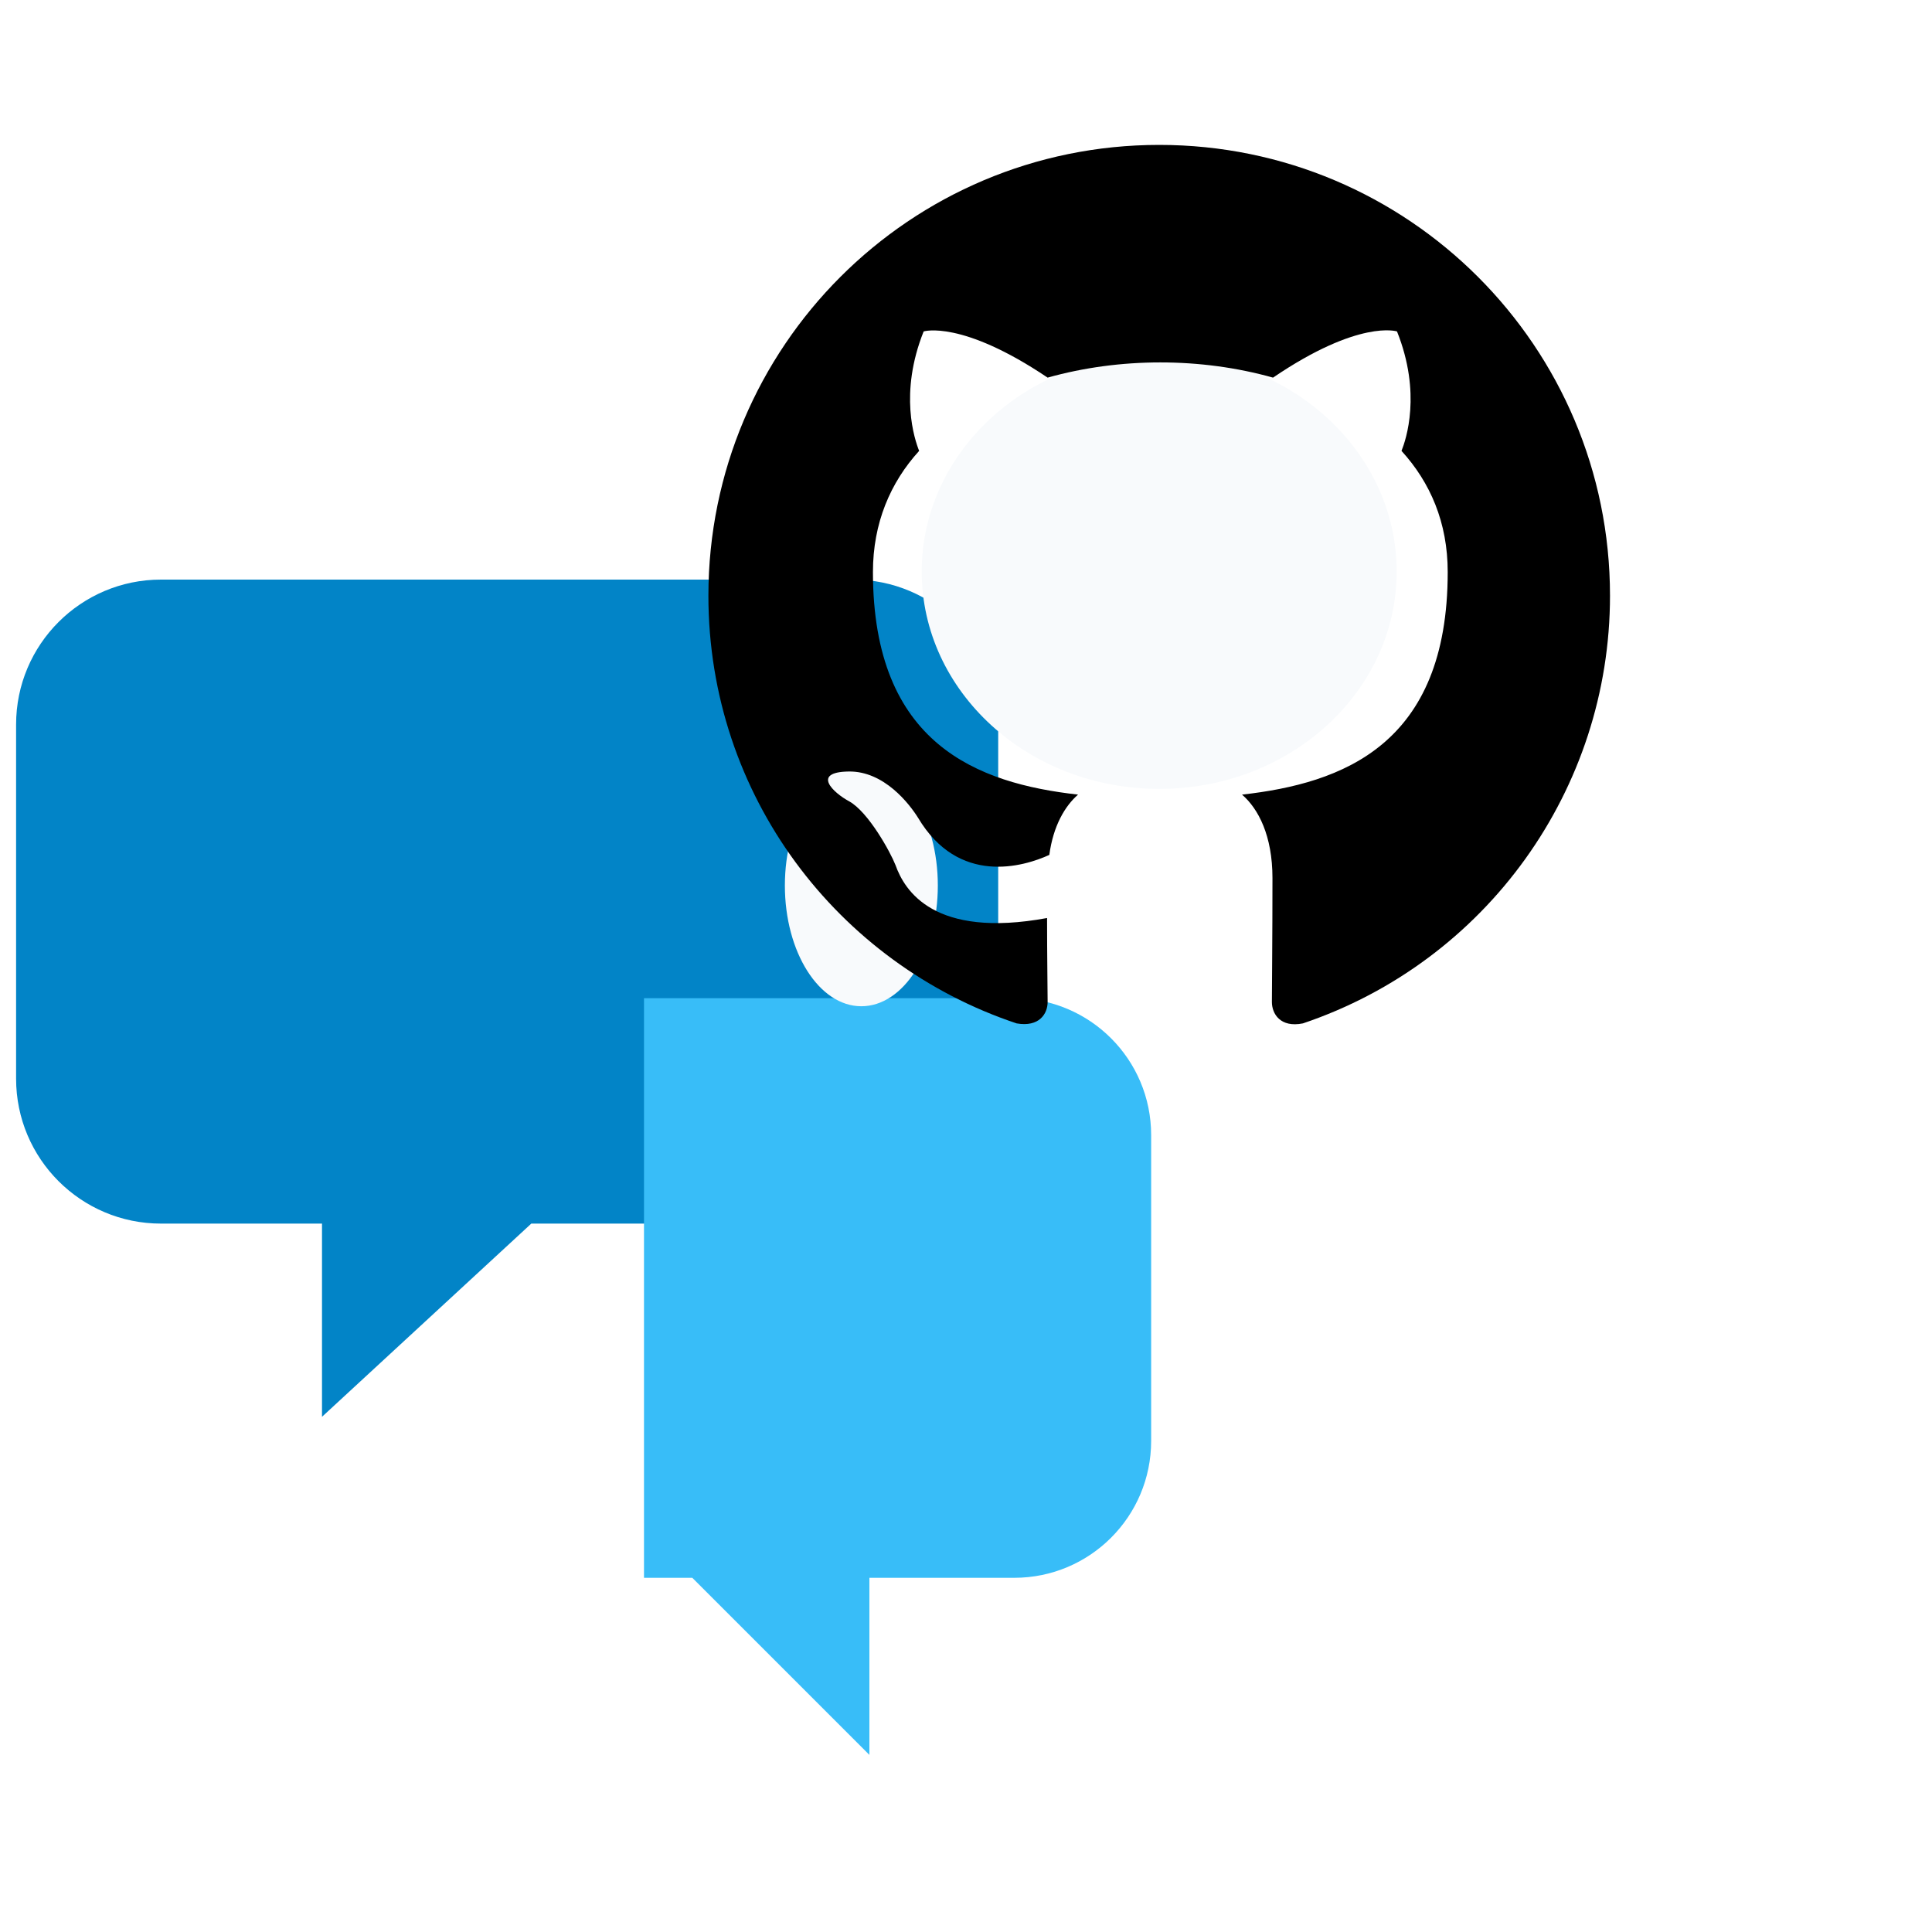
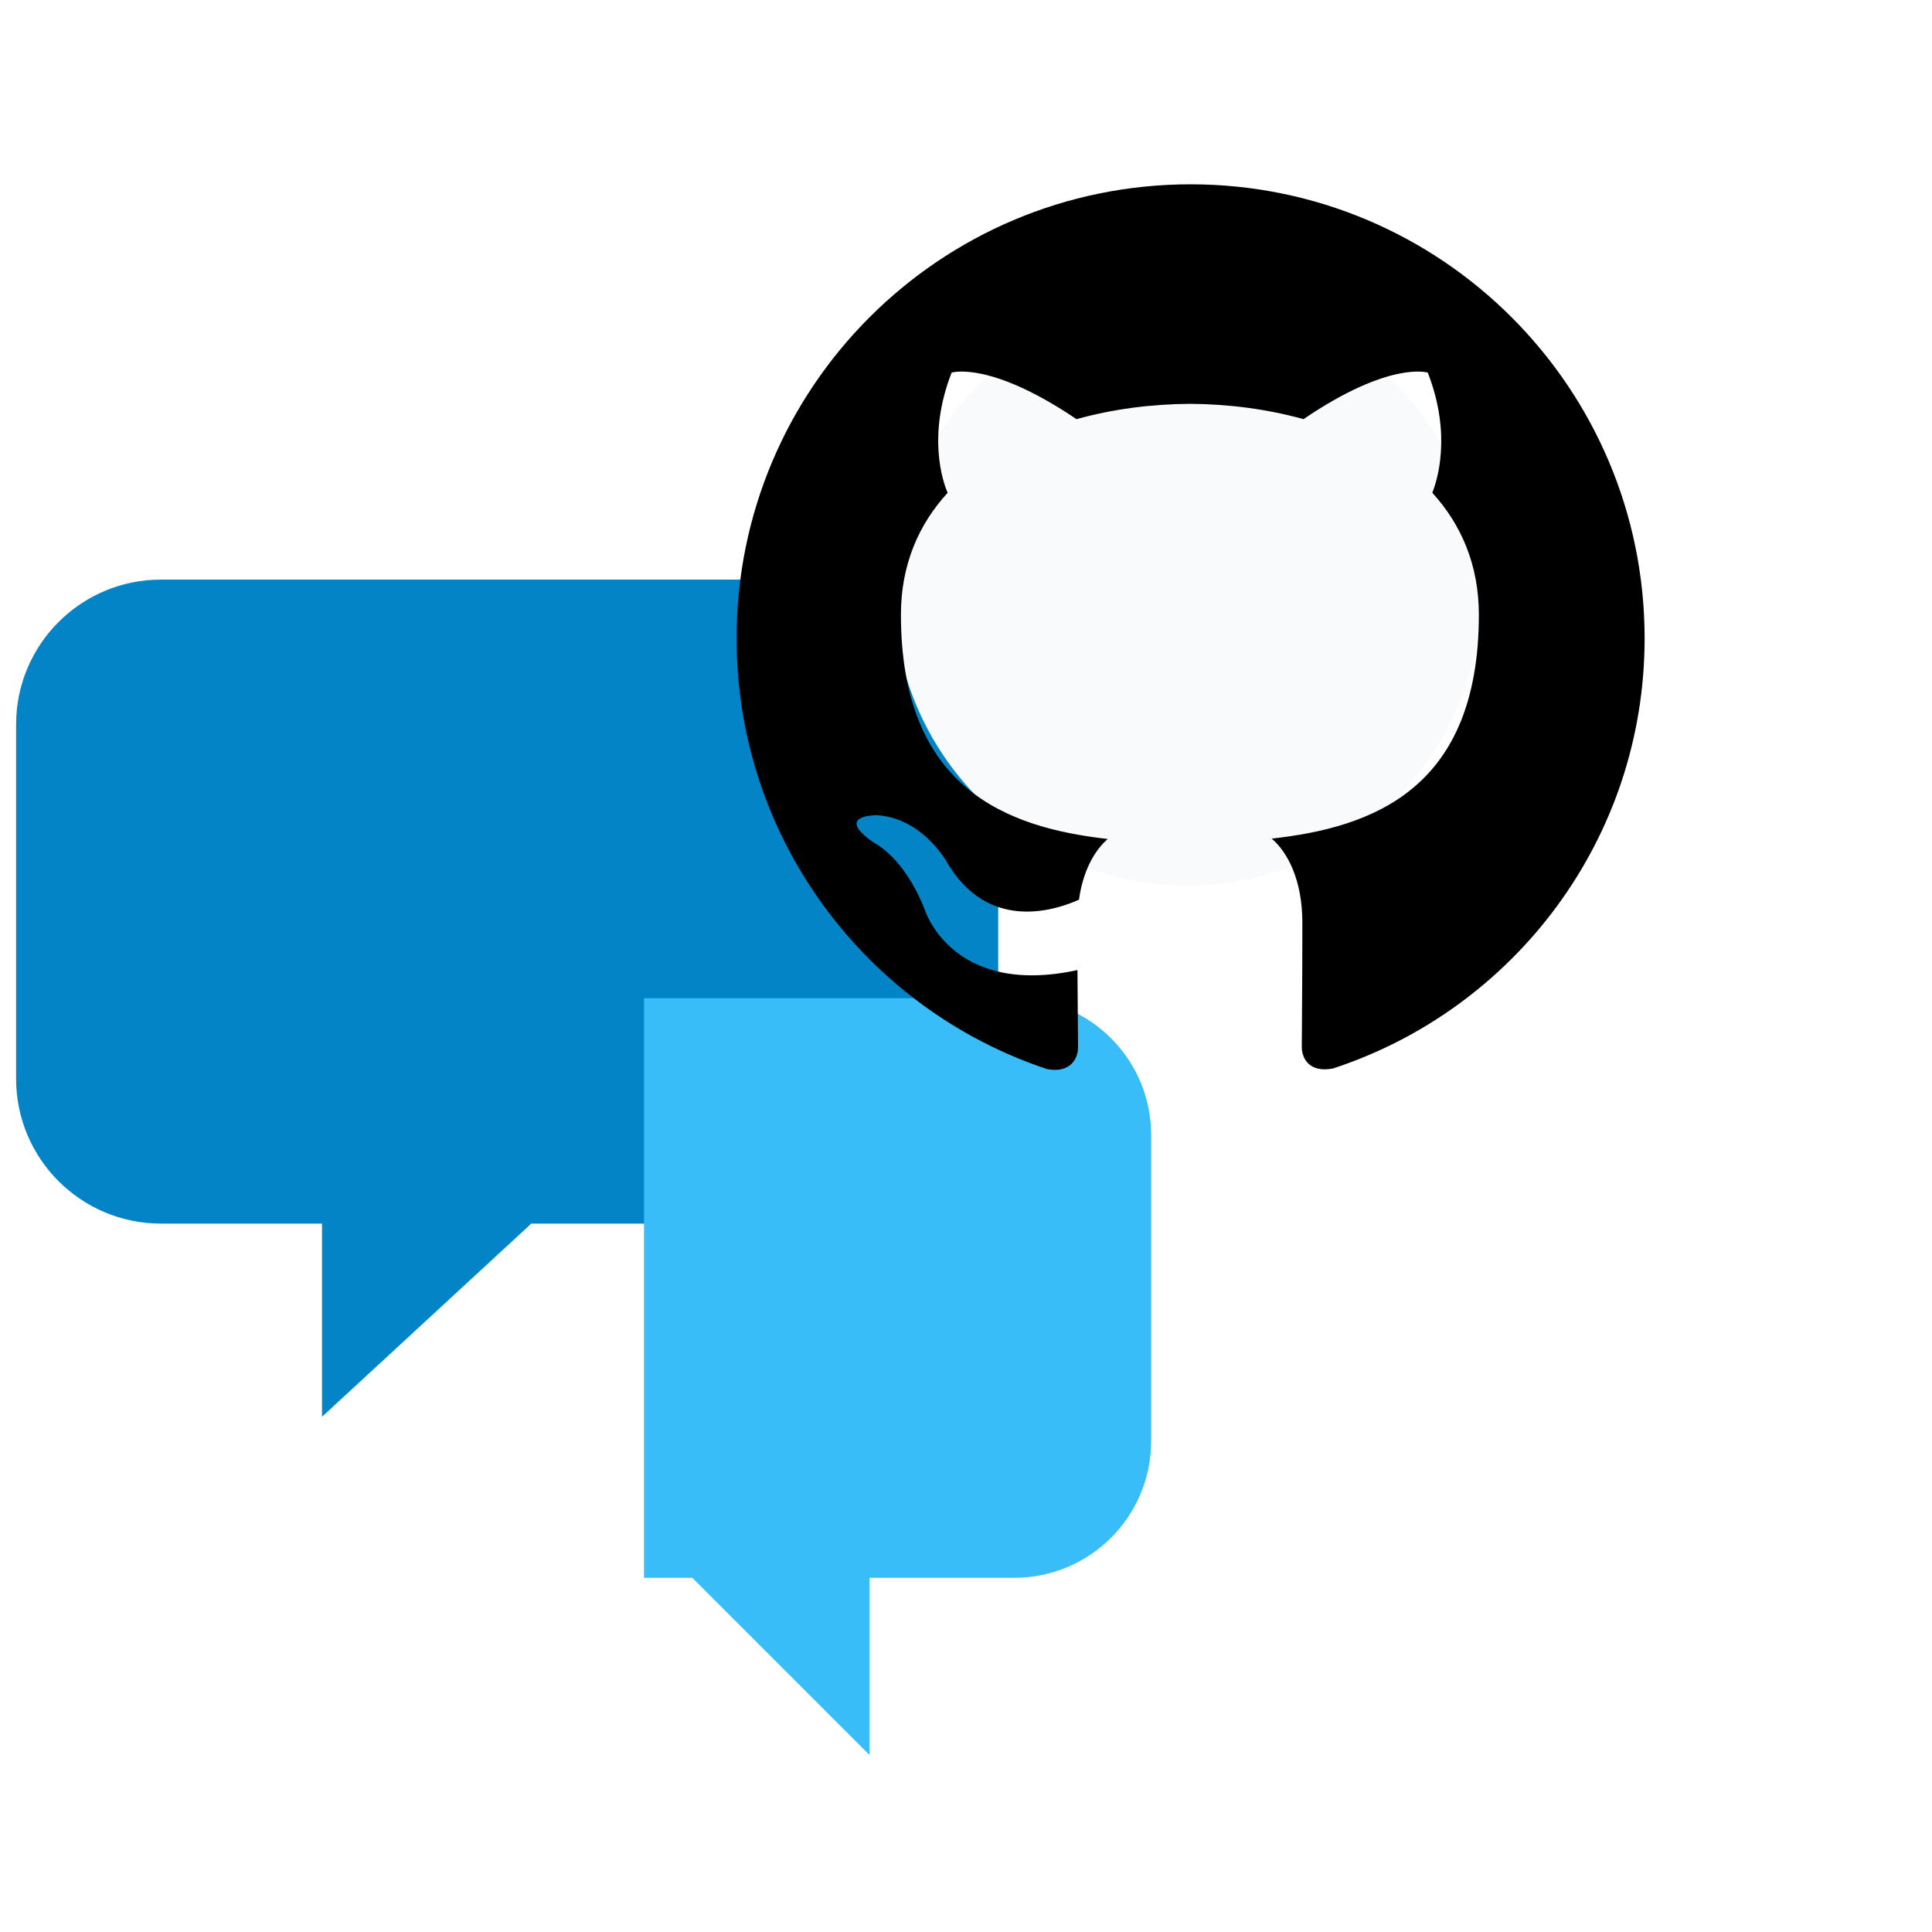
<svg xmlns="http://www.w3.org/2000/svg" viewBox="0 0 24 24" width="24" height="24">
  <g transform="translate(1.2 6.2)">
    <g transform="translate(-1.8 -2.6)">
      <path d="M2.6 3.6h8.6a1.8 1.8 0 0 1 1.8 1.8v4.4a1.8 1.8 0 0 1-1.8 1.8H7.2l-2.6 2.4v-2.4H2.6A1.8 1.8 0 0 1 .8 9.8V5.4a1.8 1.8 0 0 1 1.8-1.8Z" fill="#0284c7" />
      <path d="M8.6 8.8h4.6a1.7 1.7 0 0 1 1.7 1.7v3.8a1.7 1.7 0 0 1-1.7 1.7h-1.8v2.2l-2.2-2.2H8.6Z" fill="#38bdf8" />
    </g>
  </g>
  <g transform="translate(8.8 1.8)">
-     <ellipse cx="5.6" cy="5.3" rx="2.95" ry="2.7" fill="#f8fafc" />
-     <ellipse cx="1.9" cy="9.2" rx="0.95" ry="1.5" fill="#f8fafc" />
-     <path d="M8 0C3.58 0 0 3.58 0 8c0 3.54 2.29 6.53 5.47 7.59.4.07.55-.17.55-.38 0-.19-.01-.82-.01-1.49-2.01.37-2.53-.49-2.69-.94-.09-.23-.48-.94-.82-1.13-.28-.15-.68-.52-.01-.53.63-.01 1.08.58 1.23.82.72 1.21 1.87.87 2.33.66.07-.52.28-.87.51-1.07-1.78-.2-3.64-.89-3.64-3.95 0-.87.31-1.59.82-2.15-.08-.2-.36-1.02.08-2.12 0 0 .67-.21 2.2.82.64-.18 1.32-.27 2-.27s1.36.09 2 .27c1.53-1.04 2.2-.82 2.2-.82.44 1.1.16 1.92.08 2.12.51.56.82 1.27.82 2.15 0 3.07-1.87 3.75-3.65 3.95.29.25.54.73.54 1.48 0 1.07-.01 1.93-.01 2.2 0 .21.15.46.55.38A8.01 8.01 0 0 0 16 8c0-4.42-3.58-8-8-8" transform="scale(0.7)" fill="#000" />
+     <circle cx="5.95" cy="5.55" r="3.65" fill="#f8fafc" />
+     <g transform="translate(0.35 0.35) scale(0.47)">
+       <path d="M12 .297c-6.63 0-12 5.373-12 12 0 5.303 3.438 9.8 8.205 11.385.6.113.82-.258.82-.577 0-.285-.01-1.04-.015-2.04-3.338.724-4.042-1.61-4.042-1.61C4.422 18.07 3.633 17.7 3.633 17.7c-1.087-.744.084-.729.084-.729 1.205.084 1.838 1.236 1.838 1.236 1.07 1.835 2.809 1.305 3.495.998.108-.776.417-1.305.76-1.605-2.665-.3-5.466-1.332-5.466-5.93 0-1.31.465-2.38 1.235-3.22-.135-.303-.54-1.523.105-3.176 0 0 1.005-.322 3.3 1.23.96-.267 1.98-.399 3-.405 1.02.006 2.04.138 3 .405 2.28-1.552 3.285-1.23 3.285-1.23.645 1.653.24 2.873.12 3.176.765.84 1.23 1.91 1.23 3.22 0 4.61-2.805 5.625-5.475 5.92.42.36.81 1.096.81 2.22 0 1.606-.015 2.896-.015 3.286 0 .315.21.69.825.57C20.565 22.092 24 17.592 24 12.297c0-6.627-5.373-12-12-12" fill="#000" />
+     </g>
  </g>
</svg>
